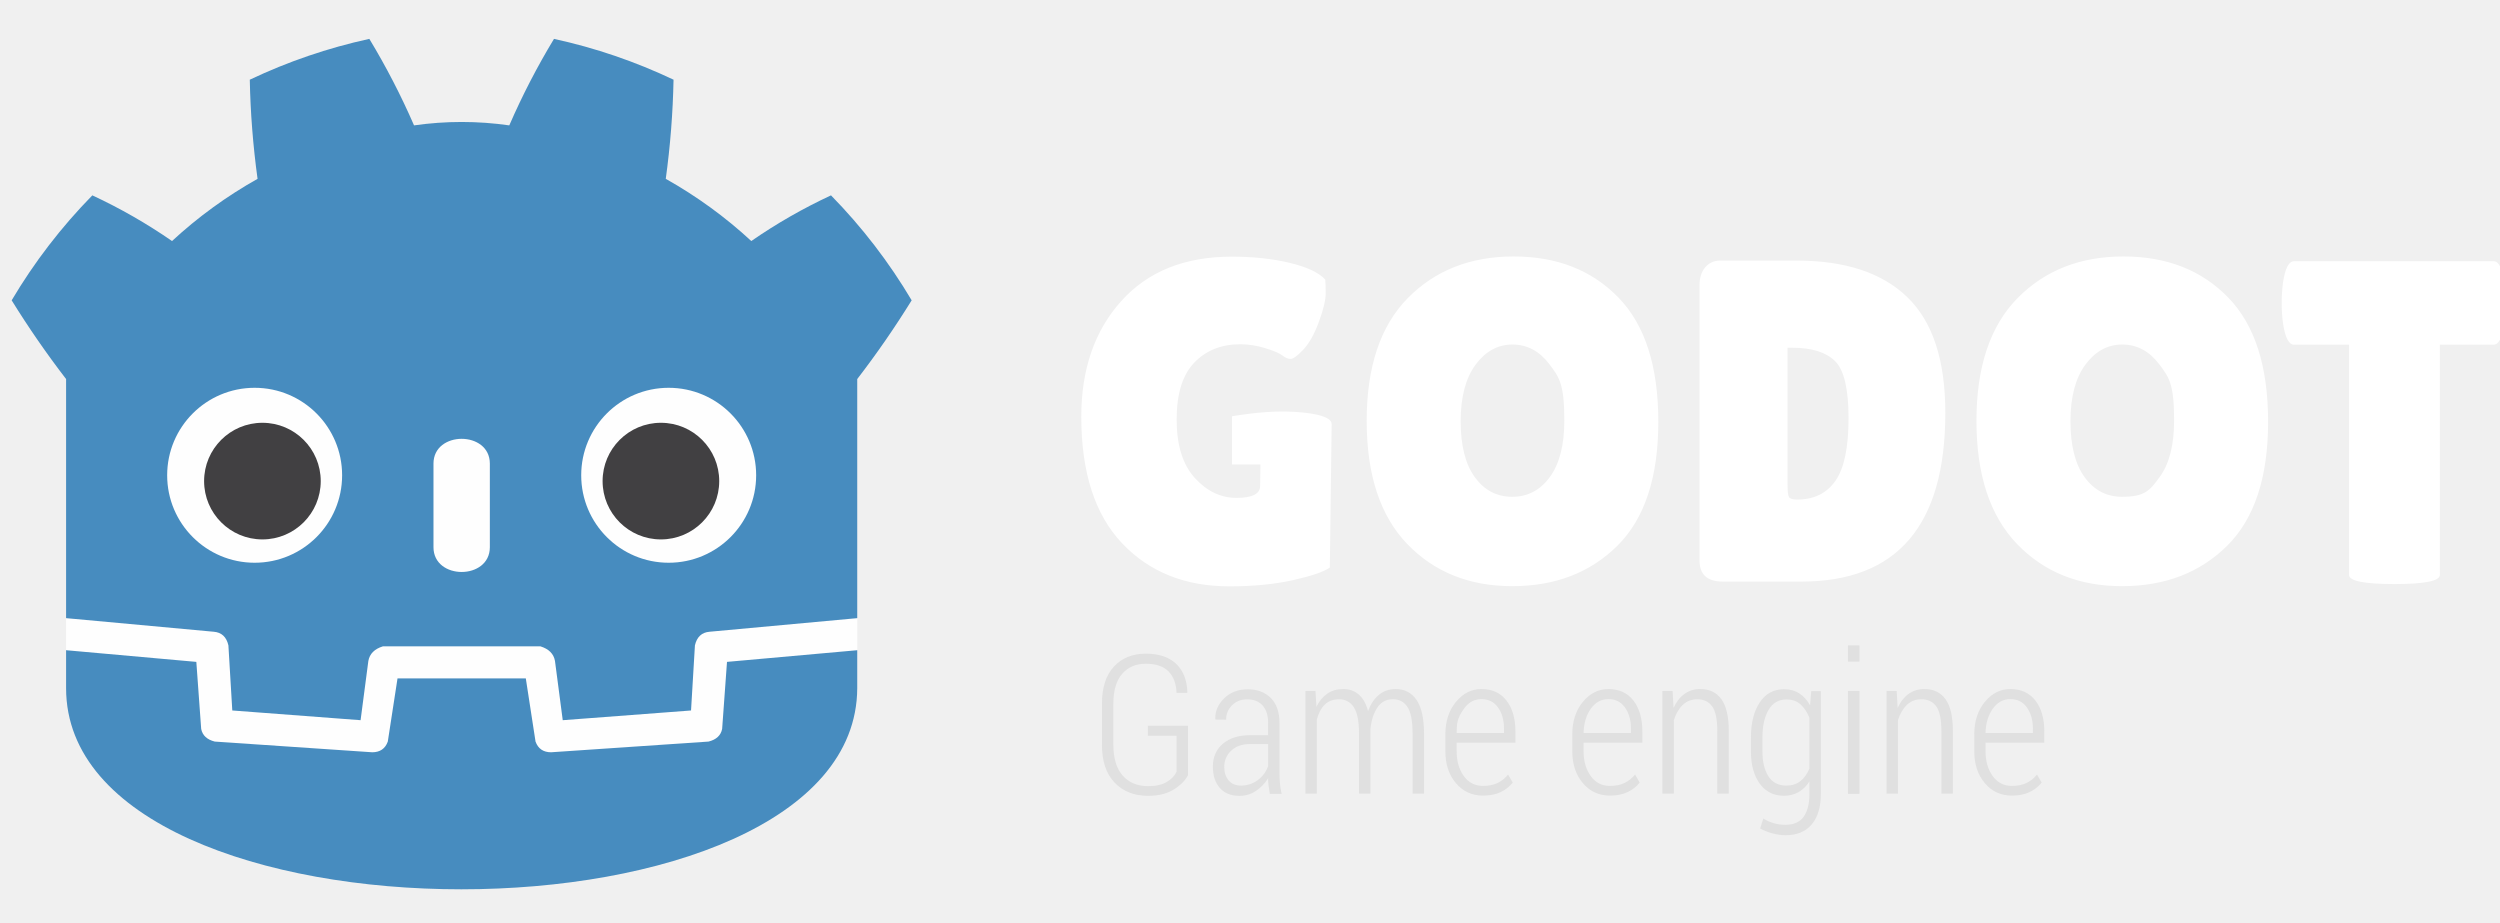
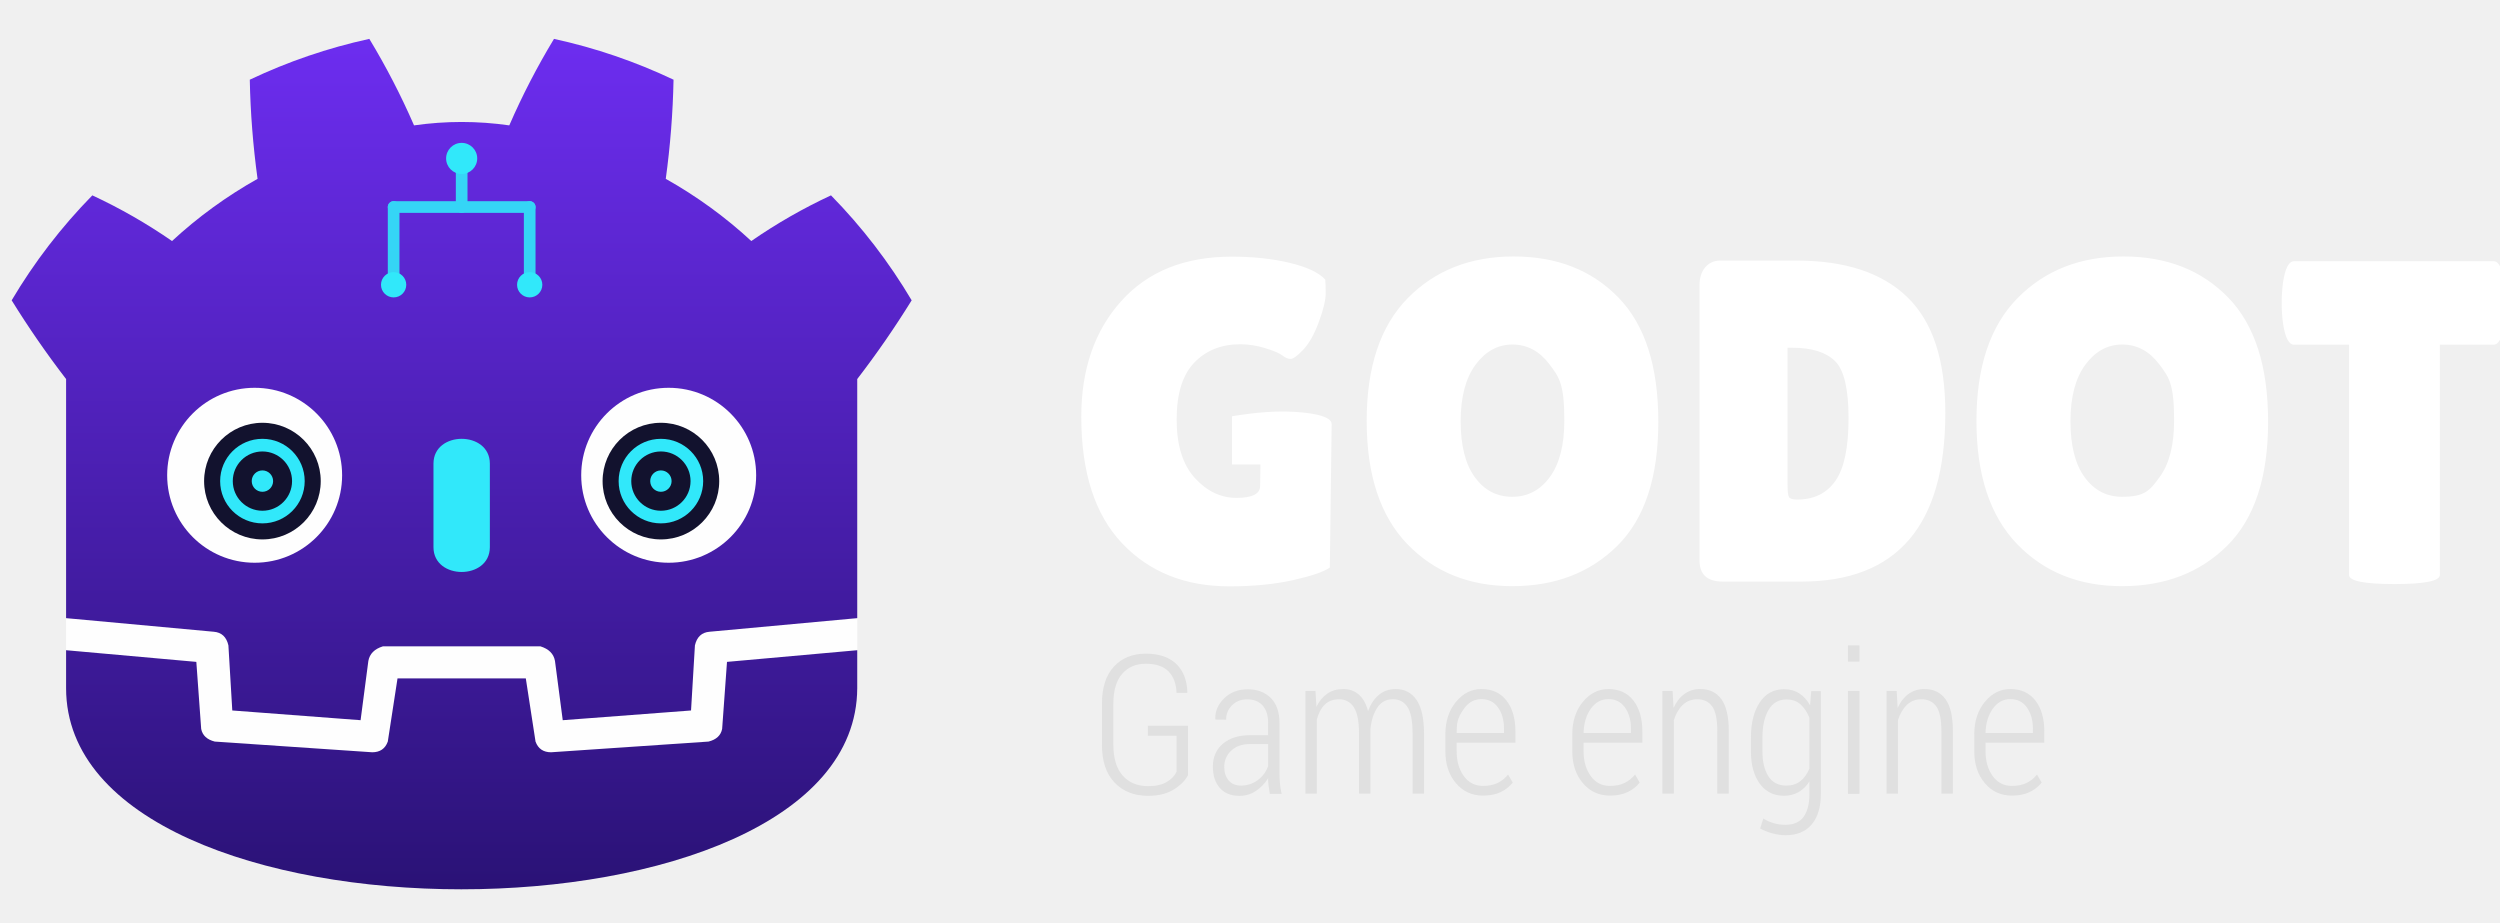
<svg xmlns="http://www.w3.org/2000/svg" width="187" height="69">
+   <defs>
+     <linearGradient id="gai_body" x1="0" y1="0" x2="0" y2="1">
+       <stop offset="0" stop-color="#6d2df0" />
+       <stop offset="1" stop-color="#2a1276" />
+     </linearGradient>
+   </defs>
  <path fill="#fff" d="M96.116 30.781c-1.847-.029-3.96.356-3.96.356v3.605h2.125l-.024 1.606q0 .893-1.767.894-1.767-.001-3.12-1.493-1.358-1.495-1.356-4.372 0-2.884 1.32-4.255 1.32-1.372 3.448-1.372a6.3 6.3 0 0 1 1.852.292q.96.291 1.287.546c.217.176.422.258.618.258q.29.002.94-.685.654-.687 1.169-2.074c.342-.929.514-1.64.514-2.145 0-.501-.011-.847-.034-1.029q-.72-.788-2.66-1.252-1.936-.464-4.338-.463-5.282 0-8.265 3.327-2.986 3.328-2.985 8.644 0 6.244 3.051 9.467 3.055 3.224 8.028 3.223 2.674 0 4.75-.463 2.075-.462 2.762-.943l.137-10.734c0-.623-1.646-.906-3.492-.938m17.018-5.01q-1.645 0-2.762 1.509-1.114 1.509-1.114 4.234 0 2.73 1.064 4.186 1.063 1.46 2.795 1.46t2.812-1.478q1.081-1.473 1.082-4.218c.001-2.745-.373-3.237-1.116-4.22q-1.114-1.473-2.761-1.473m-.017 18.074q-4.819 0-7.856-3.153-3.033-3.156-3.033-9.21 0-6.056 3.068-9.178 3.07-3.12 7.924-3.12 4.854-.002 7.837 3.072c1.991 2.045 2.985 5.146 2.985 9.294q0 6.224-3.053 9.263-3.053 3.032-7.872 3.032M133.71 26.01v10.26q0 .717.104.907.103.189.616.189 1.888 0 2.865-1.408.978-1.404.976-4.68-.001-3.278-1.01-4.27-1.013-.996-3.208-.998zm-6.585 15.917V21.348q-.001-.858.43-1.359.427-.496 1.114-.497h5.728q5.454.001 8.281 2.747 2.832 2.742 2.832 8.642 0 12.622-10.772 12.622h-5.864q-1.749.001-1.75-1.577m31.623-16.155q-1.648 0-2.763 1.509-1.113 1.509-1.113 4.234 0 2.73 1.063 4.186 1.062 1.46 2.795 1.46c1.733 0 2.093-.492 2.813-1.478q1.08-1.473 1.081-4.218c.001-2.745-.372-3.237-1.115-4.22q-1.114-1.473-2.761-1.473m-.018 18.074q-4.819 0-7.854-3.153-3.036-3.156-3.036-9.21 0-6.056 3.069-9.178 3.07-3.12 7.925-3.12 4.853-.002 7.837 3.072c1.99 2.045 2.984 5.146 2.984 9.294q0 6.224-3.053 9.263-3.053 3.032-7.872 3.032m23.773-.842c0 .454-1.13.685-3.395.685q-3.396-.001-3.397-.685v-17.22h-4.115q-.584.001-.823-1.58a11 11 0 0 1-.101-1.542q-.001-.787.1-1.543c.16-1.05.435-1.58.824-1.58h14.92q.584.002.825 1.58a11.6 11.6 0 0 1 0 3.086q-.242 1.58-.824 1.579h-4.014z" />
  <path fill="#e0e0e0" d="M88.866 57.973q-.284.585-1.048 1.069-.764.486-1.942.486-1.554.002-2.503-.987-.946-.983-.947-2.833v-3.073q0-1.808.895-2.776c.596-.64 1.395-.966 2.392-.966q1.462.002 2.265.764.8.765.837 2.128l-.013.04h-.796q-.041-1.042-.61-1.612-.568-.565-1.683-.566-1.128 0-1.782.765-.652.762-.651 2.215v3.091q0 1.507.702 2.3.701.785 1.894.785.873.001 1.398-.313.526-.312.732-.763v-2.692h-2.144v-.748h3.004zm3.95.789q.708.001 1.26-.406.55-.41.777-1.04v-1.661H93.49q-.87 0-1.393.493a1.6 1.6 0 0 0-.522 1.22q0 .616.327 1.006.327.389.915.388m2.165.62a20 20 0 0 1-.097-.652 4 4 0 0 1-.03-.518 3 3 0 0 1-.906.945q-.555.374-1.238.373-.952 0-1.47-.591-.517-.594-.518-1.603 0-1.07.751-1.707.753-.636 2.038-.636h1.342v-.943q-.001-.815-.41-1.28-.415-.457-1.152-.459-.687 0-1.133.441a1.46 1.46 0 0 0-.442 1.078l-.797-.007-.014-.042q-.033-.865.659-1.544.69-.678 1.77-.677 1.064 0 1.719.646.65.653.651 1.86v3.767q0 .412.037.795a5 5 0 0 0 .127.753zm3.415-7.698.072 1.191a2.46 2.46 0 0 1 .808-.989q.505-.345 1.186-.345.697 0 1.17.408.475.408.697 1.237.284-.766.805-1.207.524-.438 1.259-.438 1.01 0 1.566.818.557.819.557 2.518v4.485h-.857v-4.5q-.001-1.413-.384-1.987-.383-.573-1.093-.574-.745-.002-1.165.637-.417.639-.511 1.605v4.82h-.853v-4.497q0-1.381-.393-1.97a1.25 1.25 0 0 0-1.096-.59q-.674.001-1.083.409t-.585 1.119v5.528h-.853v-7.679zm12.414.61q-.801 0-1.317.73c-.516.73-.522 1.089-.536 1.805h3.542v-.328q0-.952-.446-1.58-.449-.628-1.243-.627m.12 7.218q-1.24 0-2.03-.933-.787-.931-.787-2.382V54.92q0-1.454.79-2.42.792-.96 1.907-.959 1.206 0 1.872.858.67.86.67 2.31v.842h-4.395v.639q0 1.115.532 1.856.534.741 1.442.74.631 0 1.09-.22a2.25 2.25 0 0 0 .783-.632l.349.604a2.5 2.5 0 0 1-.9.708q-.548.264-1.322.265m9.375-7.218q-.804 0-1.32.73-.512.73-.535 1.805h3.543V54.5q0-.952-.447-1.58-.446-.629-1.241-.627m.12 7.218q-1.243 0-2.03-.933-.79-.932-.79-2.382V54.92q.001-1.454.79-2.42.794-.96 1.91-.959 1.205 0 1.872.858.668.86.668 2.31v.842h-4.395v.639q0 1.115.535 1.856.53.741 1.44.74.632 0 1.088-.22a2.3 2.3 0 0 0 .787-.632l.347.604a2.5 2.5 0 0 1-.9.708q-.548.264-1.322.265m4.684-7.828.07 1.269q.306-.677.814-1.044a1.97 1.97 0 0 1 1.19-.368q1.028 0 1.576.763.552.764.551 2.374v4.684h-.858v-4.677q0-1.314-.384-1.845-.382-.534-1.113-.533-.655-.001-1.095.43-.441.426-.66 1.144v5.481h-.852v-7.678zm6.72 4.523q0 1.17.447 1.86.445.697 1.348.696.617.001 1.044-.335.424-.338.673-.935V53.69q-.24-.614-.655-.994-.415-.376-1.047-.377-.902 0-1.355.786-.456.79-.455 2.053zm-.86-1.05q0-1.631.66-2.62.659-.984 1.825-.984c.43 0 .81.105 1.132.316.324.207.592.51.807.895l.083-1.068h.723v7.686q0 1.475-.686 2.286c-.46.537-1.111.81-1.953.81q-.454-.001-.976-.14a4 4 0 0 1-.927-.365l.236-.748a2.9 2.9 0 0 0 .774.347 3 3 0 0 0 .879.124q.916 0 1.355-.587.44-.592.44-1.727v-.93a2.3 2.3 0 0 1-.802.795 2.15 2.15 0 0 1-1.1.276q-1.157 0-1.813-.906-.657-.905-.658-2.41zm8.12 4.226h-.862v-7.7h.862zm0-9.892h-.862v-1.213h.862zm2.782 2.193.07 1.269q.307-.677.813-1.044a2 2 0 0 1 1.19-.368q1.03 0 1.58.763.55.764.549 2.374v4.684h-.858v-4.677q0-1.314-.384-1.845-.383-.534-1.114-.533-.654-.001-1.093.43-.441.426-.66 1.144v5.481h-.853v-7.678zm8.499.61q-.804 0-1.317.73-.514.73-.537 1.805h3.543V54.5q0-.952-.446-1.58-.447-.629-1.243-.627m.122 7.218q-1.245 0-2.03-.933-.789-.932-.788-2.382V54.92q0-1.454.79-2.42.792-.96 1.906-.959 1.207 0 1.875.858.666.86.667 2.31v.842h-4.396v.639q.002 1.115.534 1.856.531.741 1.442.74.63 0 1.087-.22a2.25 2.25 0 0 0 .787-.632l.348.604a2.5 2.5 0 0 1-.9.708q-.548.264-1.322.265" />
  <g fill="#fefefe" transform="translate(-2.69 -2.69)scale(.0727)">
    <path d="M105 673v33q407 354 814 0v-33z" />
-     <path fill="#478cbf" d="m105 673 152 14q12 1 15 14l4 67 132 10 8-61q2-11 15-15h162q13 4 15 15l8 61 132-10 4-67q3-13 15-14l152-14V427q30-39 56-81-35-59-83-108-43 20-82 47-40-37-88-64 7-51 8-102-59-28-123-42-26 43-46 89-49-7-98 0-20-46-46-89-64 14-123 42 1 51 8 102-48 27-88 64-39-27-82-47-48 49-83 108 26 42 56 81zm0 33v39c0 276 813 276 814 0v-39l-134 12-5 69q-2 10-14 13l-162 11q-12 0-16-11l-10-65H446l-10 65q-4 11-16 11l-162-11q-12-3-14-13l-5-69z" />
-     <path d="M483 600c0 34 58 34 58 0v-86c0-34-58-34-58 0z" />
+     <path fill="url(#gai_body)" d="m105 673 152 14q12 1 15 14l4 67 132 10 8-61q2-11 15-15h162q13 4 15 15l8 61 132-10 4-67q3-13 15-14l152-14V427q30-39 56-81-35-59-83-108-43 20-82 47-40-37-88-64 7-51 8-102-59-28-123-42-26 43-46 89-49-7-98 0-20-46-46-89-64 14-123 42 1 51 8 102-48 27-88 64-39-27-82-47-48 49-83 108 26 42 56 81zm0 33v39c0 276 813 276 814 0v-39l-134 12-5 69q-2 10-14 13l-162 11q-12 0-16-11l-10-65H446l-10 65q-4 11-16 11l-162-11q-12-3-14-13l-5-69z" />
+     <path fill="#31e8fa" d="M483 600c0 34 58 34 58 0v-86c0-34-58-34-58 0z" />
    <circle cx="725" cy="526" r="90" />
    <circle cx="299" cy="526" r="90" />
  </g>
-   <g fill="#414042" transform="translate(-2.69 -2.69)scale(.0727)">
-     <circle cx="307" cy="532" r="60" />
-     <circle cx="717" cy="532" r="60" />
+   <g transform="translate(-2.69 -2.69)scale(.0727)">
+     <g stroke="#31e8fa" stroke-width="12" fill="none" stroke-linecap="round" opacity=".9">
+       <path d="M512 206v44" />
+       <path d="M442 250h140" />
+       <path d="M442 250v70" />
+       <path d="M582 250v70" />
+     </g>
+     <g fill="#31e8fa">
+       <circle cx="512" cy="200" r="16" />
+       <circle cx="442" cy="330" r="13" />
+       <circle cx="582" cy="330" r="13" />
+     </g>
+   </g>
+   <g transform="translate(-2.69 -2.69)scale(.0727)">
+     <g fill="#12122e">
+       <circle cx="307" cy="532" r="60" />
+       <circle cx="717" cy="532" r="60" />
+     </g>
+     <g fill="none" stroke="#31e8fa" stroke-width="13">
+       <circle cx="307" cy="532" r="37" />
+       <circle cx="717" cy="532" r="37" />
+     </g>
+     <g fill="#31e8fa">
+       <circle cx="307" cy="532" r="11" />
+       <circle cx="717" cy="532" r="11" />
+     </g>
  </g>
</svg>
